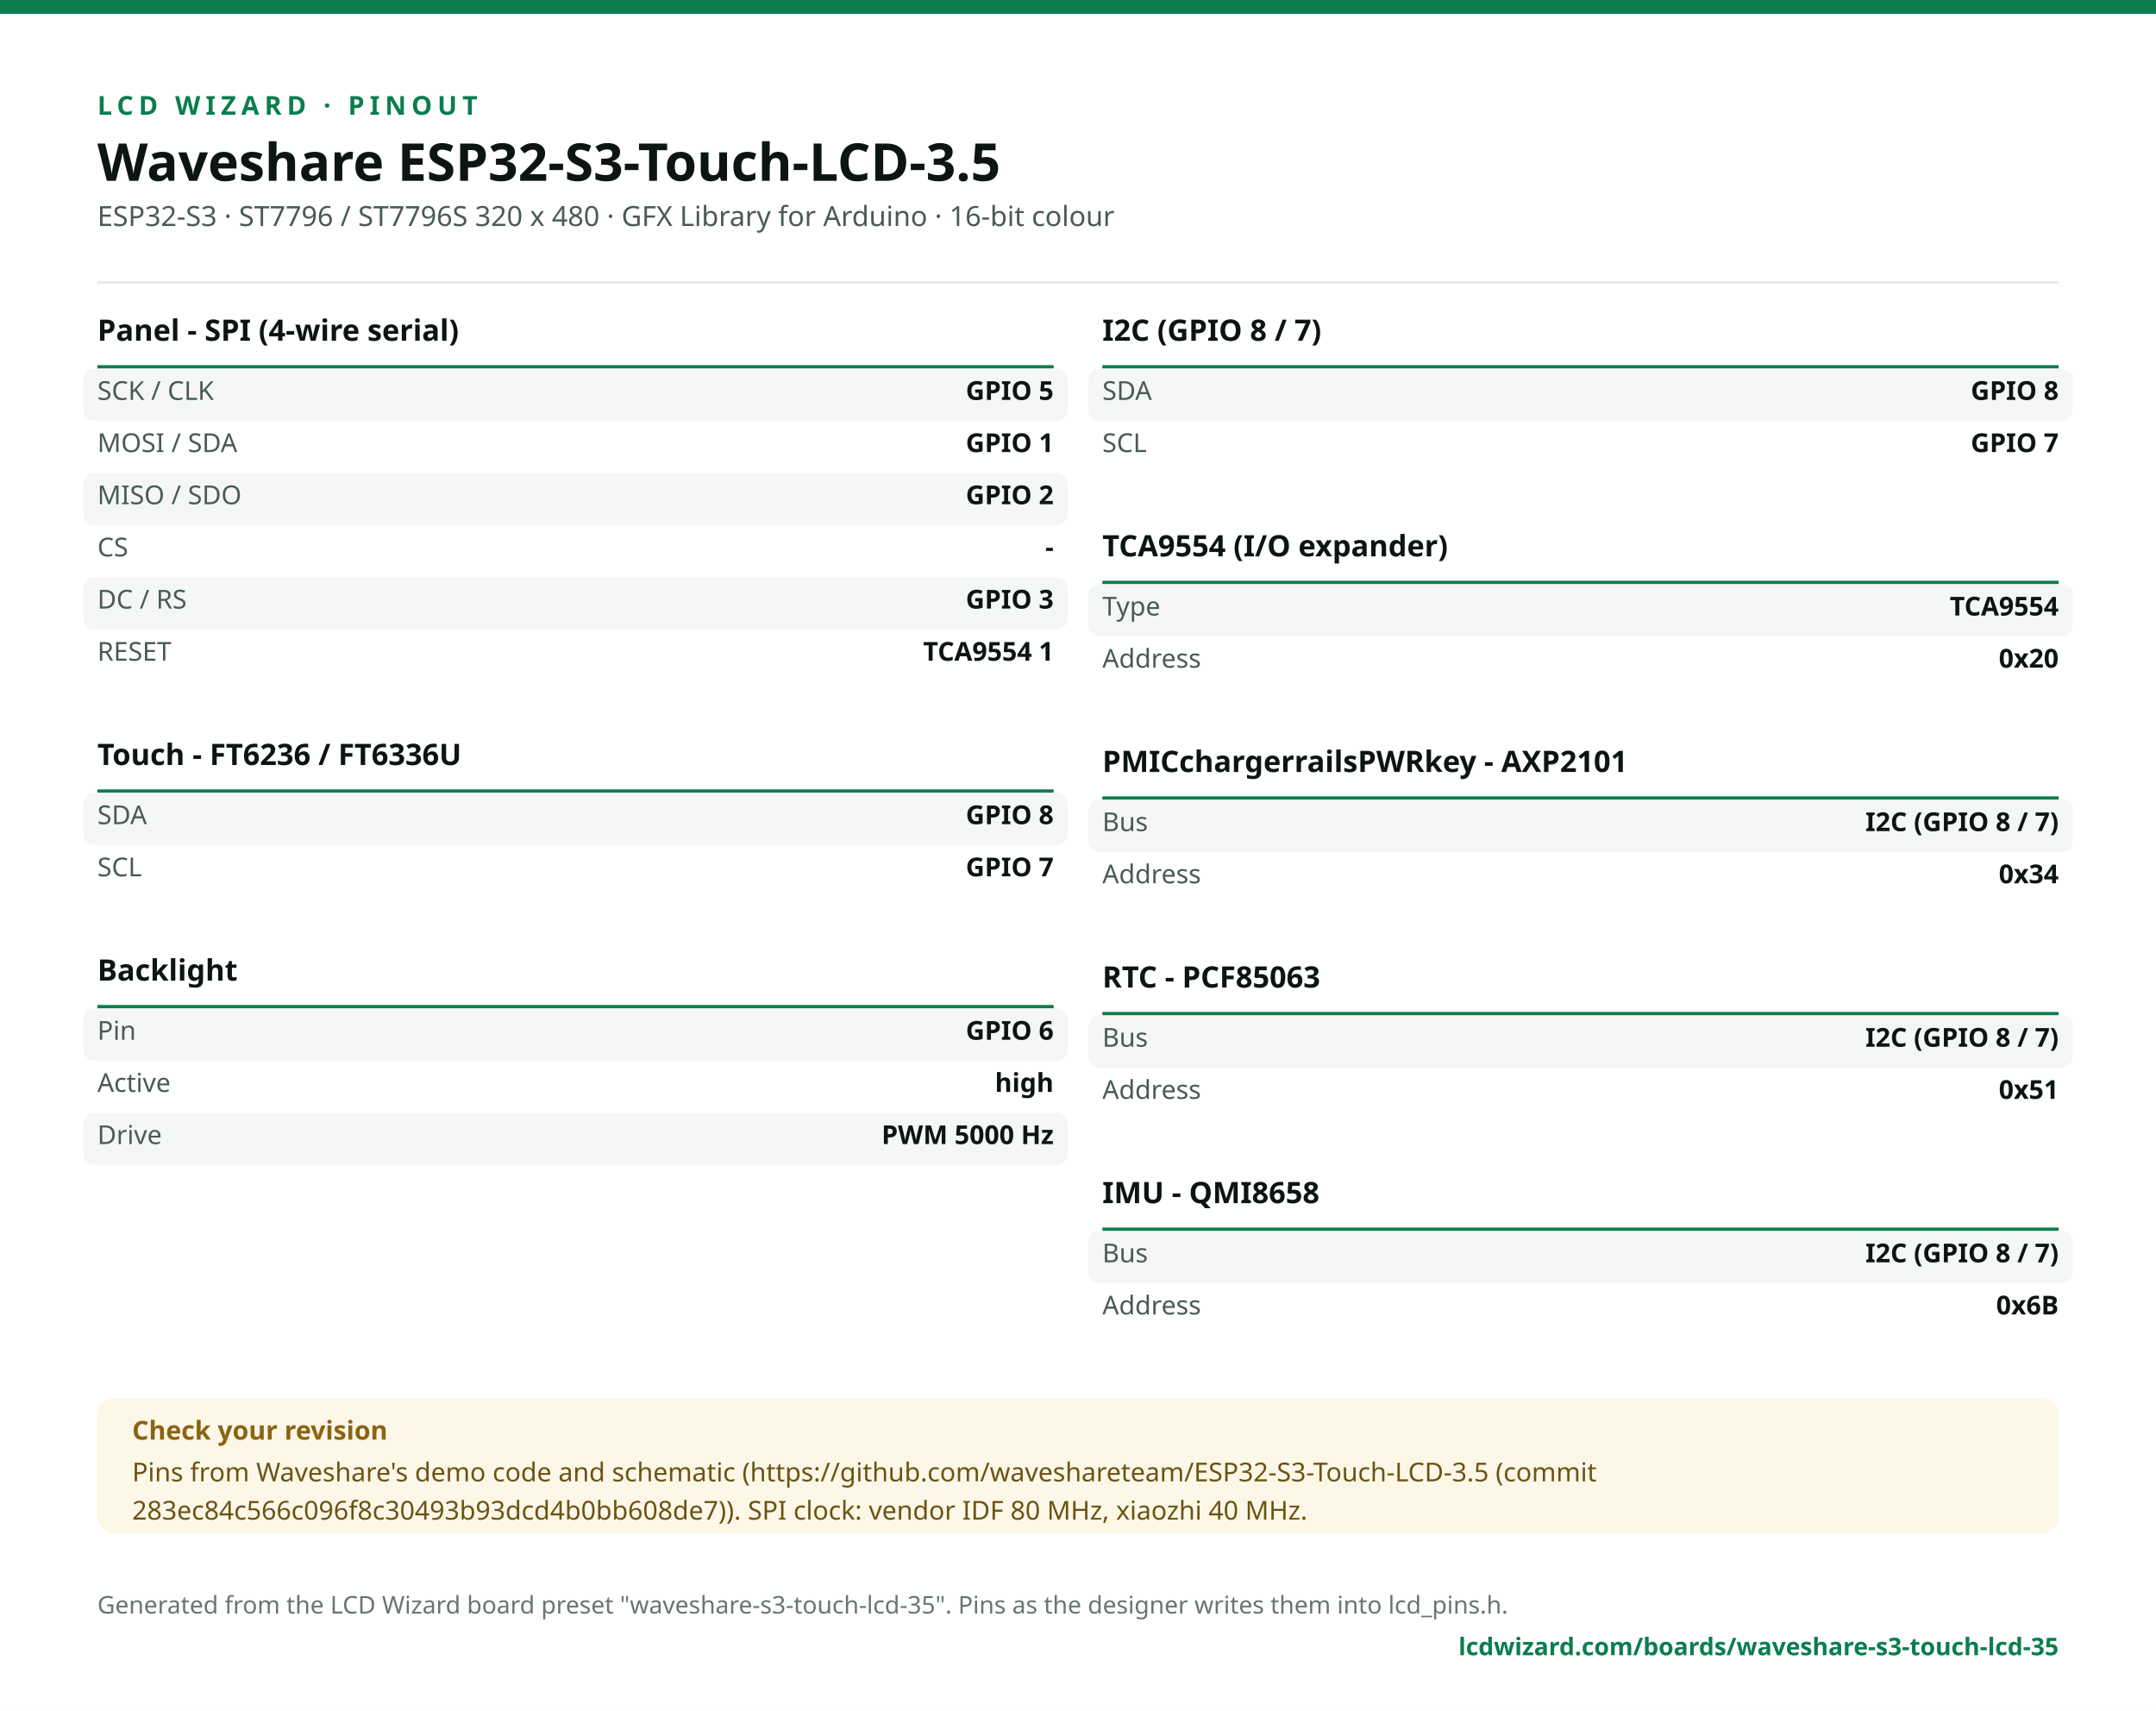
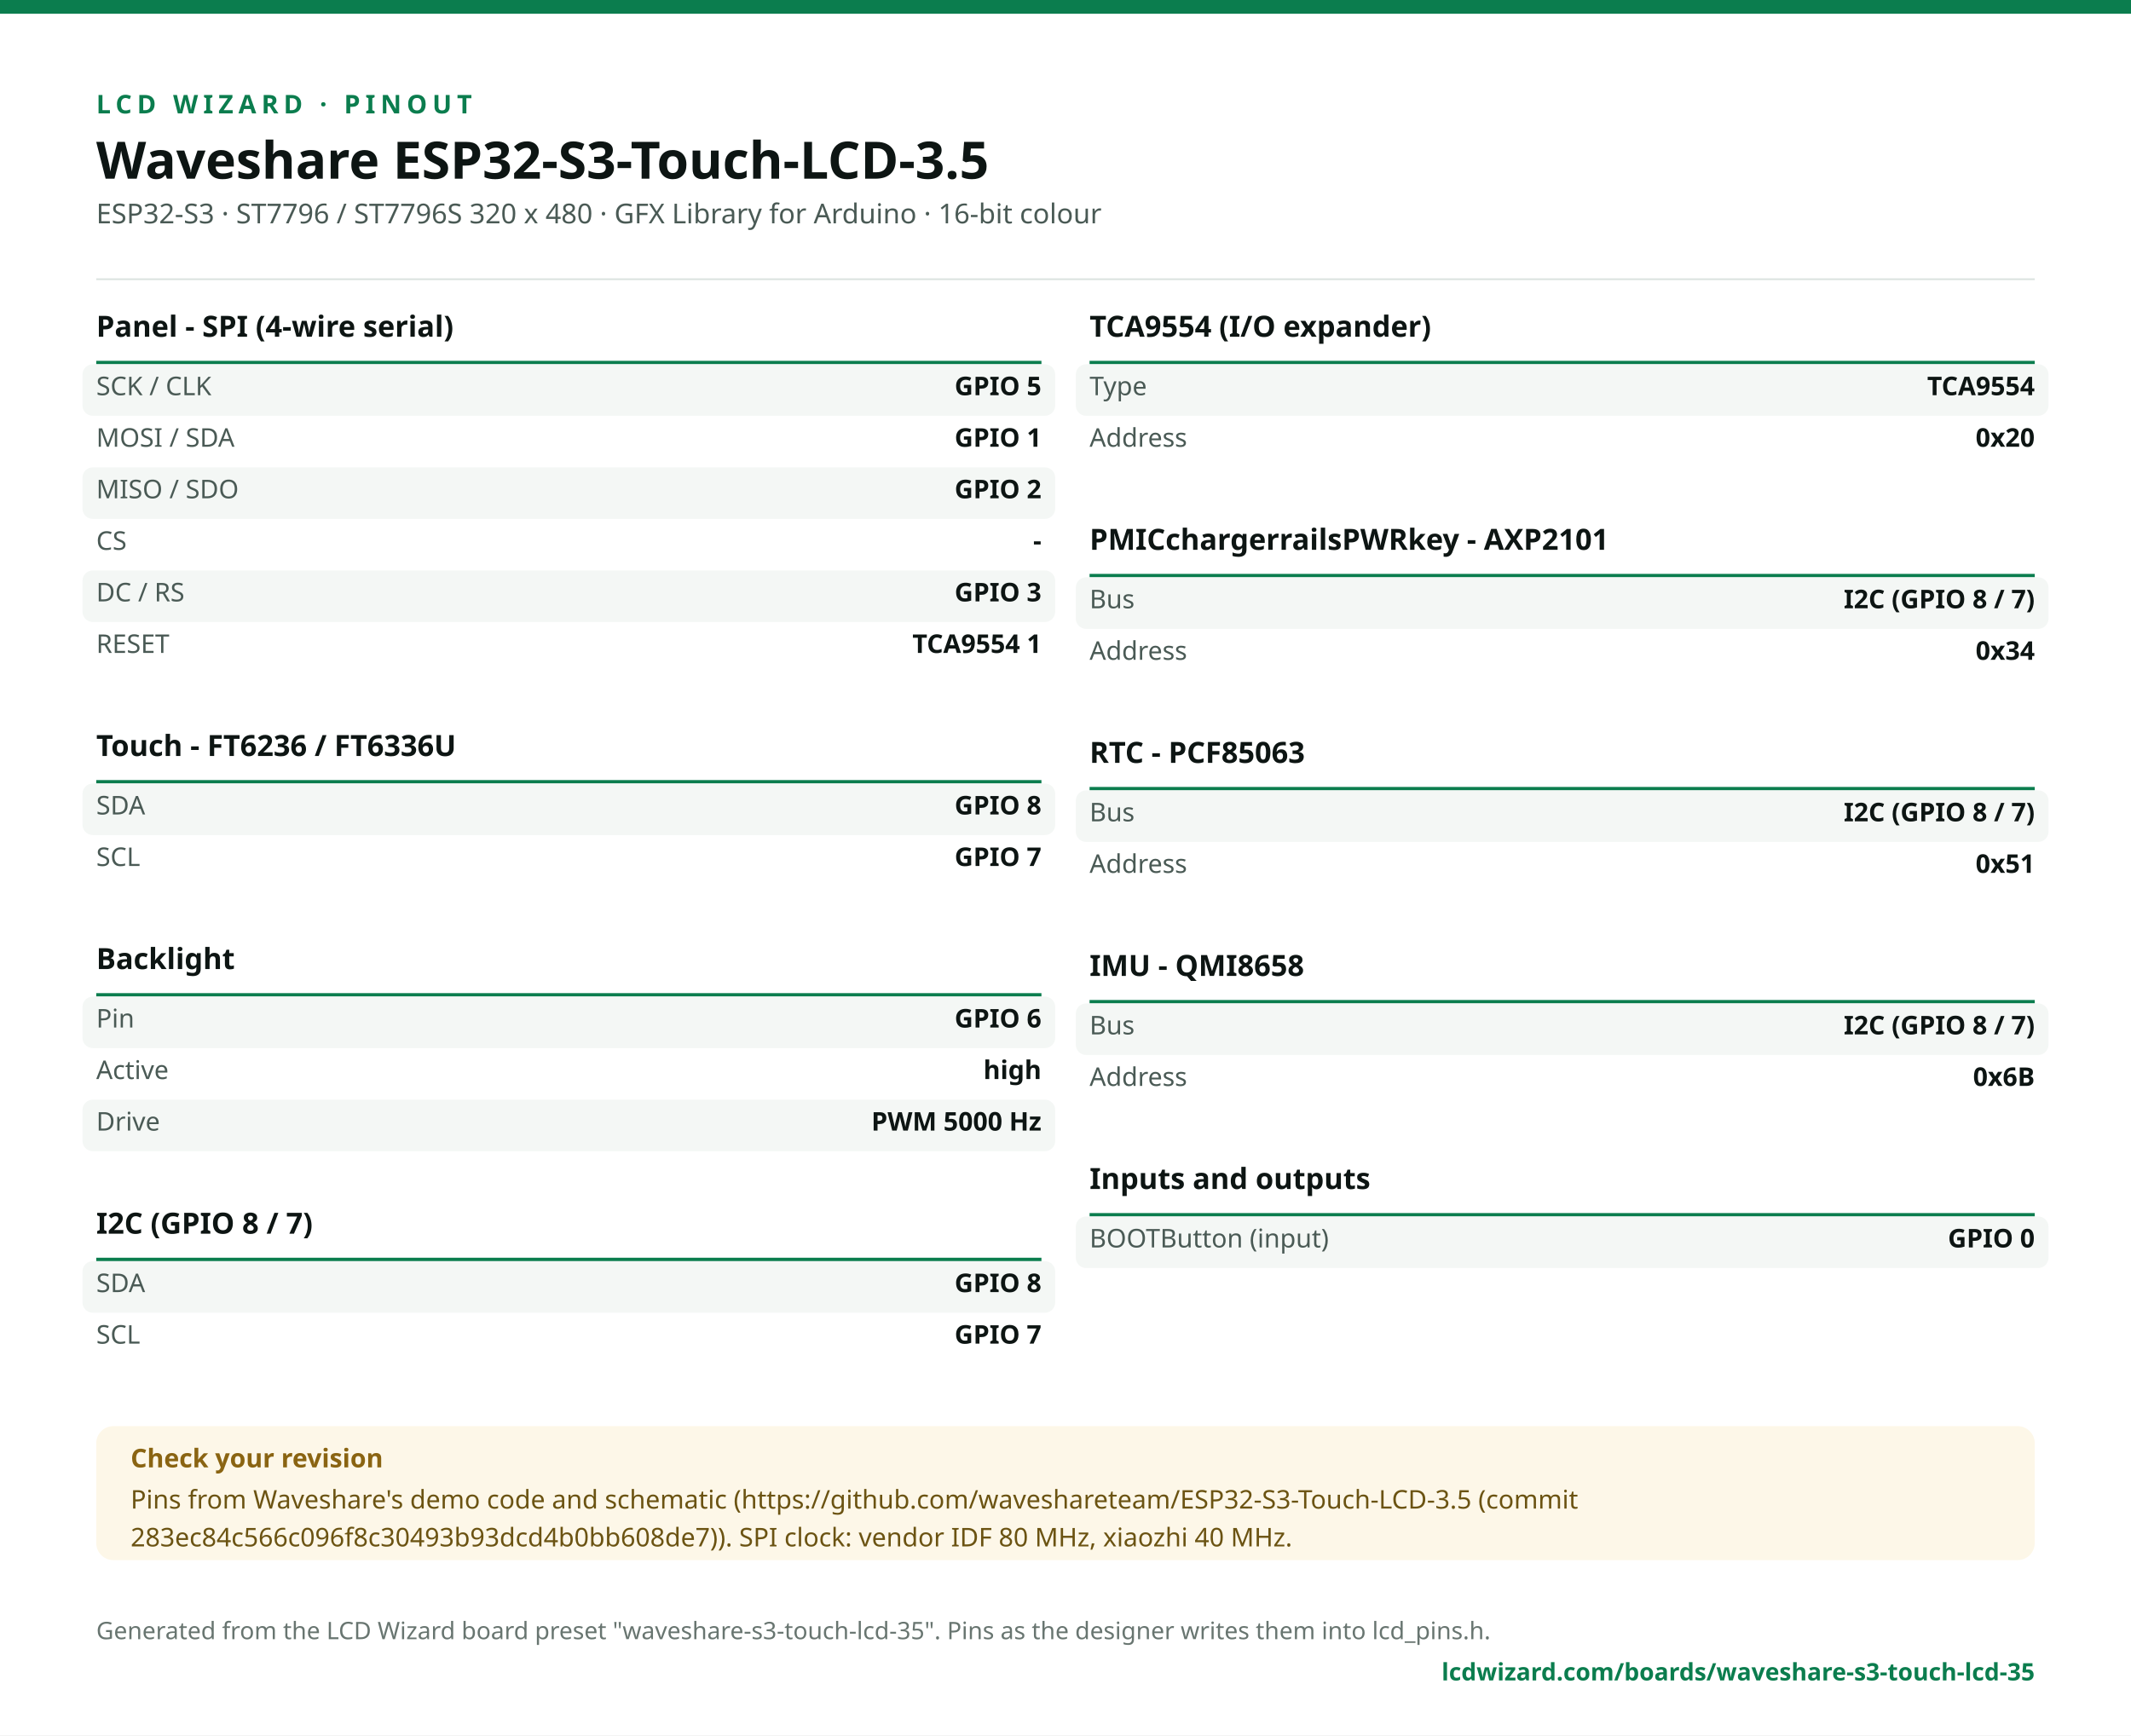
- <svg xmlns="http://www.w3.org/2000/svg" width="1240" height="984" viewBox="0 0 1240 984">
-   <rect width="1240" height="984" fill="#ffffff" />
+ <svg xmlns="http://www.w3.org/2000/svg" width="1240" height="1010" viewBox="0 0 1240 1010">
+   <rect width="1240" height="1010" fill="#ffffff" />
  <rect x="0" y="0" width="1240" height="8" fill="#0b7d4e" />
  <text x="56" y="66" font-family="Montserrat" font-weight="700" font-size="15" letter-spacing="3" fill="#0b7d4e">LCD WIZARD  ·  PINOUT</text>
  <text x="56" y="104" font-family="Montserrat" font-weight="700" font-size="30" fill="#0d1513">Waveshare ESP32-S3-Touch-LCD-3.5</text>
  <text x="56" y="130" font-family="Montserrat" font-weight="500" font-size="16" fill="#4a5a55">ESP32-S3   ·   ST7796 / ST7796S 320 x 480   ·   GFX Library for Arduino   ·   16-bit colour</text>
  <rect x="56" y="162" width="1128" height="1" fill="#dbe3df" />
  <text x="56" y="196" font-family="Montserrat" font-weight="700" font-size="17" fill="#0d1513">Panel - SPI (4-wire serial)</text>
  <rect x="56" y="210" width="550" height="2" fill="#0b7d4e" />
  <rect x="48" y="212" width="566" height="30" rx="6" fill="#f4f7f5" />
  <text x="56" y="230" font-family="Montserrat" font-weight="500" font-size="15" fill="#4a5a55">SCK / CLK</text>
  <text x="606" text-anchor="end" y="230" font-family="Montserrat" font-weight="700" font-size="15" fill="#0d1513">GPIO 5</text>
  <text x="56" y="260" font-family="Montserrat" font-weight="500" font-size="15" fill="#4a5a55">MOSI / SDA</text>
  <text x="606" text-anchor="end" y="260" font-family="Montserrat" font-weight="700" font-size="15" fill="#0d1513">GPIO 1</text>
  <rect x="48" y="272" width="566" height="30" rx="6" fill="#f4f7f5" />
  <text x="56" y="290" font-family="Montserrat" font-weight="500" font-size="15" fill="#4a5a55">MISO / SDO</text>
  <text x="606" text-anchor="end" y="290" font-family="Montserrat" font-weight="700" font-size="15" fill="#0d1513">GPIO 2</text>
  <text x="56" y="320" font-family="Montserrat" font-weight="500" font-size="15" fill="#4a5a55">CS</text>
  <text x="606" text-anchor="end" y="320" font-family="Montserrat" font-weight="700" font-size="15" fill="#0d1513">-</text>
  <rect x="48" y="332" width="566" height="30" rx="6" fill="#f4f7f5" />
  <text x="56" y="350" font-family="Montserrat" font-weight="500" font-size="15" fill="#4a5a55">DC / RS</text>
  <text x="606" text-anchor="end" y="350" font-family="Montserrat" font-weight="700" font-size="15" fill="#0d1513">GPIO 3</text>
  <text x="56" y="380" font-family="Montserrat" font-weight="500" font-size="15" fill="#4a5a55">RESET</text>
  <text x="606" text-anchor="end" y="380" font-family="Montserrat" font-weight="700" font-size="15" fill="#0d1513">TCA9554 1</text>
  <text x="56" y="440" font-family="Montserrat" font-weight="700" font-size="17" fill="#0d1513">Touch - FT6236 / FT6336U</text>
  <rect x="56" y="454" width="550" height="2" fill="#0b7d4e" />
  <rect x="48" y="456" width="566" height="30" rx="6" fill="#f4f7f5" />
  <text x="56" y="474" font-family="Montserrat" font-weight="500" font-size="15" fill="#4a5a55">SDA</text>
  <text x="606" text-anchor="end" y="474" font-family="Montserrat" font-weight="700" font-size="15" fill="#0d1513">GPIO 8</text>
  <text x="56" y="504" font-family="Montserrat" font-weight="500" font-size="15" fill="#4a5a55">SCL</text>
  <text x="606" text-anchor="end" y="504" font-family="Montserrat" font-weight="700" font-size="15" fill="#0d1513">GPIO 7</text>
  <text x="56" y="564" font-family="Montserrat" font-weight="700" font-size="17" fill="#0d1513">Backlight</text>
  <rect x="56" y="578" width="550" height="2" fill="#0b7d4e" />
  <rect x="48" y="580" width="566" height="30" rx="6" fill="#f4f7f5" />
  <text x="56" y="598" font-family="Montserrat" font-weight="500" font-size="15" fill="#4a5a55">Pin</text>
  <text x="606" text-anchor="end" y="598" font-family="Montserrat" font-weight="700" font-size="15" fill="#0d1513">GPIO 6</text>
  <text x="56" y="628" font-family="Montserrat" font-weight="500" font-size="15" fill="#4a5a55">Active</text>
  <text x="606" text-anchor="end" y="628" font-family="Montserrat" font-weight="700" font-size="15" fill="#0d1513">high</text>
  <rect x="48" y="640" width="566" height="30" rx="6" fill="#f4f7f5" />
  <text x="56" y="658" font-family="Montserrat" font-weight="500" font-size="15" fill="#4a5a55">Drive</text>
  <text x="606" text-anchor="end" y="658" font-family="Montserrat" font-weight="700" font-size="15" fill="#0d1513">PWM 5000 Hz</text>
-   <text x="634" y="196" font-family="Montserrat" font-weight="700" font-size="17" fill="#0d1513">I2C (GPIO 8 / 7)</text>
+   <text x="56" y="718" font-family="Montserrat" font-weight="700" font-size="17" fill="#0d1513">I2C (GPIO 8 / 7)</text>
+   <rect x="56" y="732" width="550" height="2" fill="#0b7d4e" />
+   <rect x="48" y="734" width="566" height="30" rx="6" fill="#f4f7f5" />
+   <text x="56" y="752" font-family="Montserrat" font-weight="500" font-size="15" fill="#4a5a55">SDA</text>
+   <text x="606" text-anchor="end" y="752" font-family="Montserrat" font-weight="700" font-size="15" fill="#0d1513">GPIO 8</text>
+   <text x="56" y="782" font-family="Montserrat" font-weight="500" font-size="15" fill="#4a5a55">SCL</text>
+   <text x="606" text-anchor="end" y="782" font-family="Montserrat" font-weight="700" font-size="15" fill="#0d1513">GPIO 7</text>
+   <text x="634" y="196" font-family="Montserrat" font-weight="700" font-size="17" fill="#0d1513">TCA9554 (I/O expander)</text>
  <rect x="634" y="210" width="550" height="2" fill="#0b7d4e" />
  <rect x="626" y="212" width="566" height="30" rx="6" fill="#f4f7f5" />
-   <text x="634" y="230" font-family="Montserrat" font-weight="500" font-size="15" fill="#4a5a55">SDA</text>
-   <text x="1184" text-anchor="end" y="230" font-family="Montserrat" font-weight="700" font-size="15" fill="#0d1513">GPIO 8</text>
-   <text x="634" y="260" font-family="Montserrat" font-weight="500" font-size="15" fill="#4a5a55">SCL</text>
-   <text x="1184" text-anchor="end" y="260" font-family="Montserrat" font-weight="700" font-size="15" fill="#0d1513">GPIO 7</text>
-   <text x="634" y="320" font-family="Montserrat" font-weight="700" font-size="17" fill="#0d1513">TCA9554 (I/O expander)</text>
+   <text x="634" y="230" font-family="Montserrat" font-weight="500" font-size="15" fill="#4a5a55">Type</text>
+   <text x="1184" text-anchor="end" y="230" font-family="Montserrat" font-weight="700" font-size="15" fill="#0d1513">TCA9554</text>
+   <text x="634" y="260" font-family="Montserrat" font-weight="500" font-size="15" fill="#4a5a55">Address</text>
+   <text x="1184" text-anchor="end" y="260" font-family="Montserrat" font-weight="700" font-size="15" fill="#0d1513">0x20</text>
+   <text x="634" y="320" font-family="Montserrat" font-weight="700" font-size="17" fill="#0d1513">PMICchargerrailsPWRkey - AXP2101</text>
  <rect x="634" y="334" width="550" height="2" fill="#0b7d4e" />
  <rect x="626" y="336" width="566" height="30" rx="6" fill="#f4f7f5" />
-   <text x="634" y="354" font-family="Montserrat" font-weight="500" font-size="15" fill="#4a5a55">Type</text>
-   <text x="1184" text-anchor="end" y="354" font-family="Montserrat" font-weight="700" font-size="15" fill="#0d1513">TCA9554</text>
+   <text x="634" y="354" font-family="Montserrat" font-weight="500" font-size="15" fill="#4a5a55">Bus</text>
+   <text x="1184" text-anchor="end" y="354" font-family="Montserrat" font-weight="700" font-size="15" fill="#0d1513">I2C (GPIO 8 / 7)</text>
  <text x="634" y="384" font-family="Montserrat" font-weight="500" font-size="15" fill="#4a5a55">Address</text>
-   <text x="1184" text-anchor="end" y="384" font-family="Montserrat" font-weight="700" font-size="15" fill="#0d1513">0x20</text>
-   <text x="634" y="444" font-family="Montserrat" font-weight="700" font-size="17" fill="#0d1513">PMICchargerrailsPWRkey - AXP2101</text>
+   <text x="1184" text-anchor="end" y="384" font-family="Montserrat" font-weight="700" font-size="15" fill="#0d1513">0x34</text>
+   <text x="634" y="444" font-family="Montserrat" font-weight="700" font-size="17" fill="#0d1513">RTC - PCF85063</text>
  <rect x="634" y="458" width="550" height="2" fill="#0b7d4e" />
  <rect x="626" y="460" width="566" height="30" rx="6" fill="#f4f7f5" />
  <text x="634" y="478" font-family="Montserrat" font-weight="500" font-size="15" fill="#4a5a55">Bus</text>
  <text x="1184" text-anchor="end" y="478" font-family="Montserrat" font-weight="700" font-size="15" fill="#0d1513">I2C (GPIO 8 / 7)</text>
  <text x="634" y="508" font-family="Montserrat" font-weight="500" font-size="15" fill="#4a5a55">Address</text>
-   <text x="1184" text-anchor="end" y="508" font-family="Montserrat" font-weight="700" font-size="15" fill="#0d1513">0x34</text>
-   <text x="634" y="568" font-family="Montserrat" font-weight="700" font-size="17" fill="#0d1513">RTC - PCF85063</text>
+   <text x="1184" text-anchor="end" y="508" font-family="Montserrat" font-weight="700" font-size="15" fill="#0d1513">0x51</text>
+   <text x="634" y="568" font-family="Montserrat" font-weight="700" font-size="17" fill="#0d1513">IMU - QMI8658</text>
  <rect x="634" y="582" width="550" height="2" fill="#0b7d4e" />
  <rect x="626" y="584" width="566" height="30" rx="6" fill="#f4f7f5" />
  <text x="634" y="602" font-family="Montserrat" font-weight="500" font-size="15" fill="#4a5a55">Bus</text>
  <text x="1184" text-anchor="end" y="602" font-family="Montserrat" font-weight="700" font-size="15" fill="#0d1513">I2C (GPIO 8 / 7)</text>
  <text x="634" y="632" font-family="Montserrat" font-weight="500" font-size="15" fill="#4a5a55">Address</text>
-   <text x="1184" text-anchor="end" y="632" font-family="Montserrat" font-weight="700" font-size="15" fill="#0d1513">0x51</text>
-   <text x="634" y="692" font-family="Montserrat" font-weight="700" font-size="17" fill="#0d1513">IMU - QMI8658</text>
+   <text x="1184" text-anchor="end" y="632" font-family="Montserrat" font-weight="700" font-size="15" fill="#0d1513">0x6B</text>
+   <text x="634" y="692" font-family="Montserrat" font-weight="700" font-size="17" fill="#0d1513">Inputs and outputs</text>
  <rect x="634" y="706" width="550" height="2" fill="#0b7d4e" />
  <rect x="626" y="708" width="566" height="30" rx="6" fill="#f4f7f5" />
-   <text x="634" y="726" font-family="Montserrat" font-weight="500" font-size="15" fill="#4a5a55">Bus</text>
-   <text x="1184" text-anchor="end" y="726" font-family="Montserrat" font-weight="700" font-size="15" fill="#0d1513">I2C (GPIO 8 / 7)</text>
-   <text x="634" y="756" font-family="Montserrat" font-weight="500" font-size="15" fill="#4a5a55">Address</text>
-   <text x="1184" text-anchor="end" y="756" font-family="Montserrat" font-weight="700" font-size="15" fill="#0d1513">0x6B</text>
-   <rect x="56" y="804" width="1128" height="78" rx="10" fill="#fdf7e8" />
-   <text x="76" y="828" font-family="Montserrat" font-weight="700" font-size="15" fill="#8a6412">Check your revision</text>
-   <text x="76" y="852" font-family="Montserrat" font-weight="500" font-size="15" fill="#6b5312">Pins from Waveshare's demo code and schematic (https://github.com/waveshareteam/ESP32-S3-Touch-LCD-3.5 (commit</text>
-   <text x="76" y="874" font-family="Montserrat" font-weight="500" font-size="15" fill="#6b5312">283ec84c566c096f8c30493b93dcd4b0bb608de7)). SPI clock: vendor IDF 80 MHz, xiaozhi 40 MHz.</text>
-   <text x="56" y="928" font-family="Montserrat" font-weight="500" font-size="14" fill="#687570">Generated from the LCD Wizard board preset "waveshare-s3-touch-lcd-35". Pins as the designer writes them into lcd_pins.h.</text>
-   <text x="1184" text-anchor="end" y="952" font-family="Montserrat" font-weight="700" font-size="14" fill="#0b7d4e">lcdwizard.com/boards/waveshare-s3-touch-lcd-35</text>
+   <text x="634" y="726" font-family="Montserrat" font-weight="500" font-size="15" fill="#4a5a55">BOOTButton (input)</text>
+   <text x="1184" text-anchor="end" y="726" font-family="Montserrat" font-weight="700" font-size="15" fill="#0d1513">GPIO 0</text>
+   <rect x="56" y="830" width="1128" height="78" rx="10" fill="#fdf7e8" />
+   <text x="76" y="854" font-family="Montserrat" font-weight="700" font-size="15" fill="#8a6412">Check your revision</text>
+   <text x="76" y="878" font-family="Montserrat" font-weight="500" font-size="15" fill="#6b5312">Pins from Waveshare's demo code and schematic (https://github.com/waveshareteam/ESP32-S3-Touch-LCD-3.5 (commit</text>
+   <text x="76" y="900" font-family="Montserrat" font-weight="500" font-size="15" fill="#6b5312">283ec84c566c096f8c30493b93dcd4b0bb608de7)). SPI clock: vendor IDF 80 MHz, xiaozhi 40 MHz.</text>
+   <text x="56" y="954" font-family="Montserrat" font-weight="500" font-size="14" fill="#687570">Generated from the LCD Wizard board preset "waveshare-s3-touch-lcd-35". Pins as the designer writes them into lcd_pins.h.</text>
+   <text x="1184" text-anchor="end" y="978" font-family="Montserrat" font-weight="700" font-size="14" fill="#0b7d4e">lcdwizard.com/boards/waveshare-s3-touch-lcd-35</text>
</svg>
